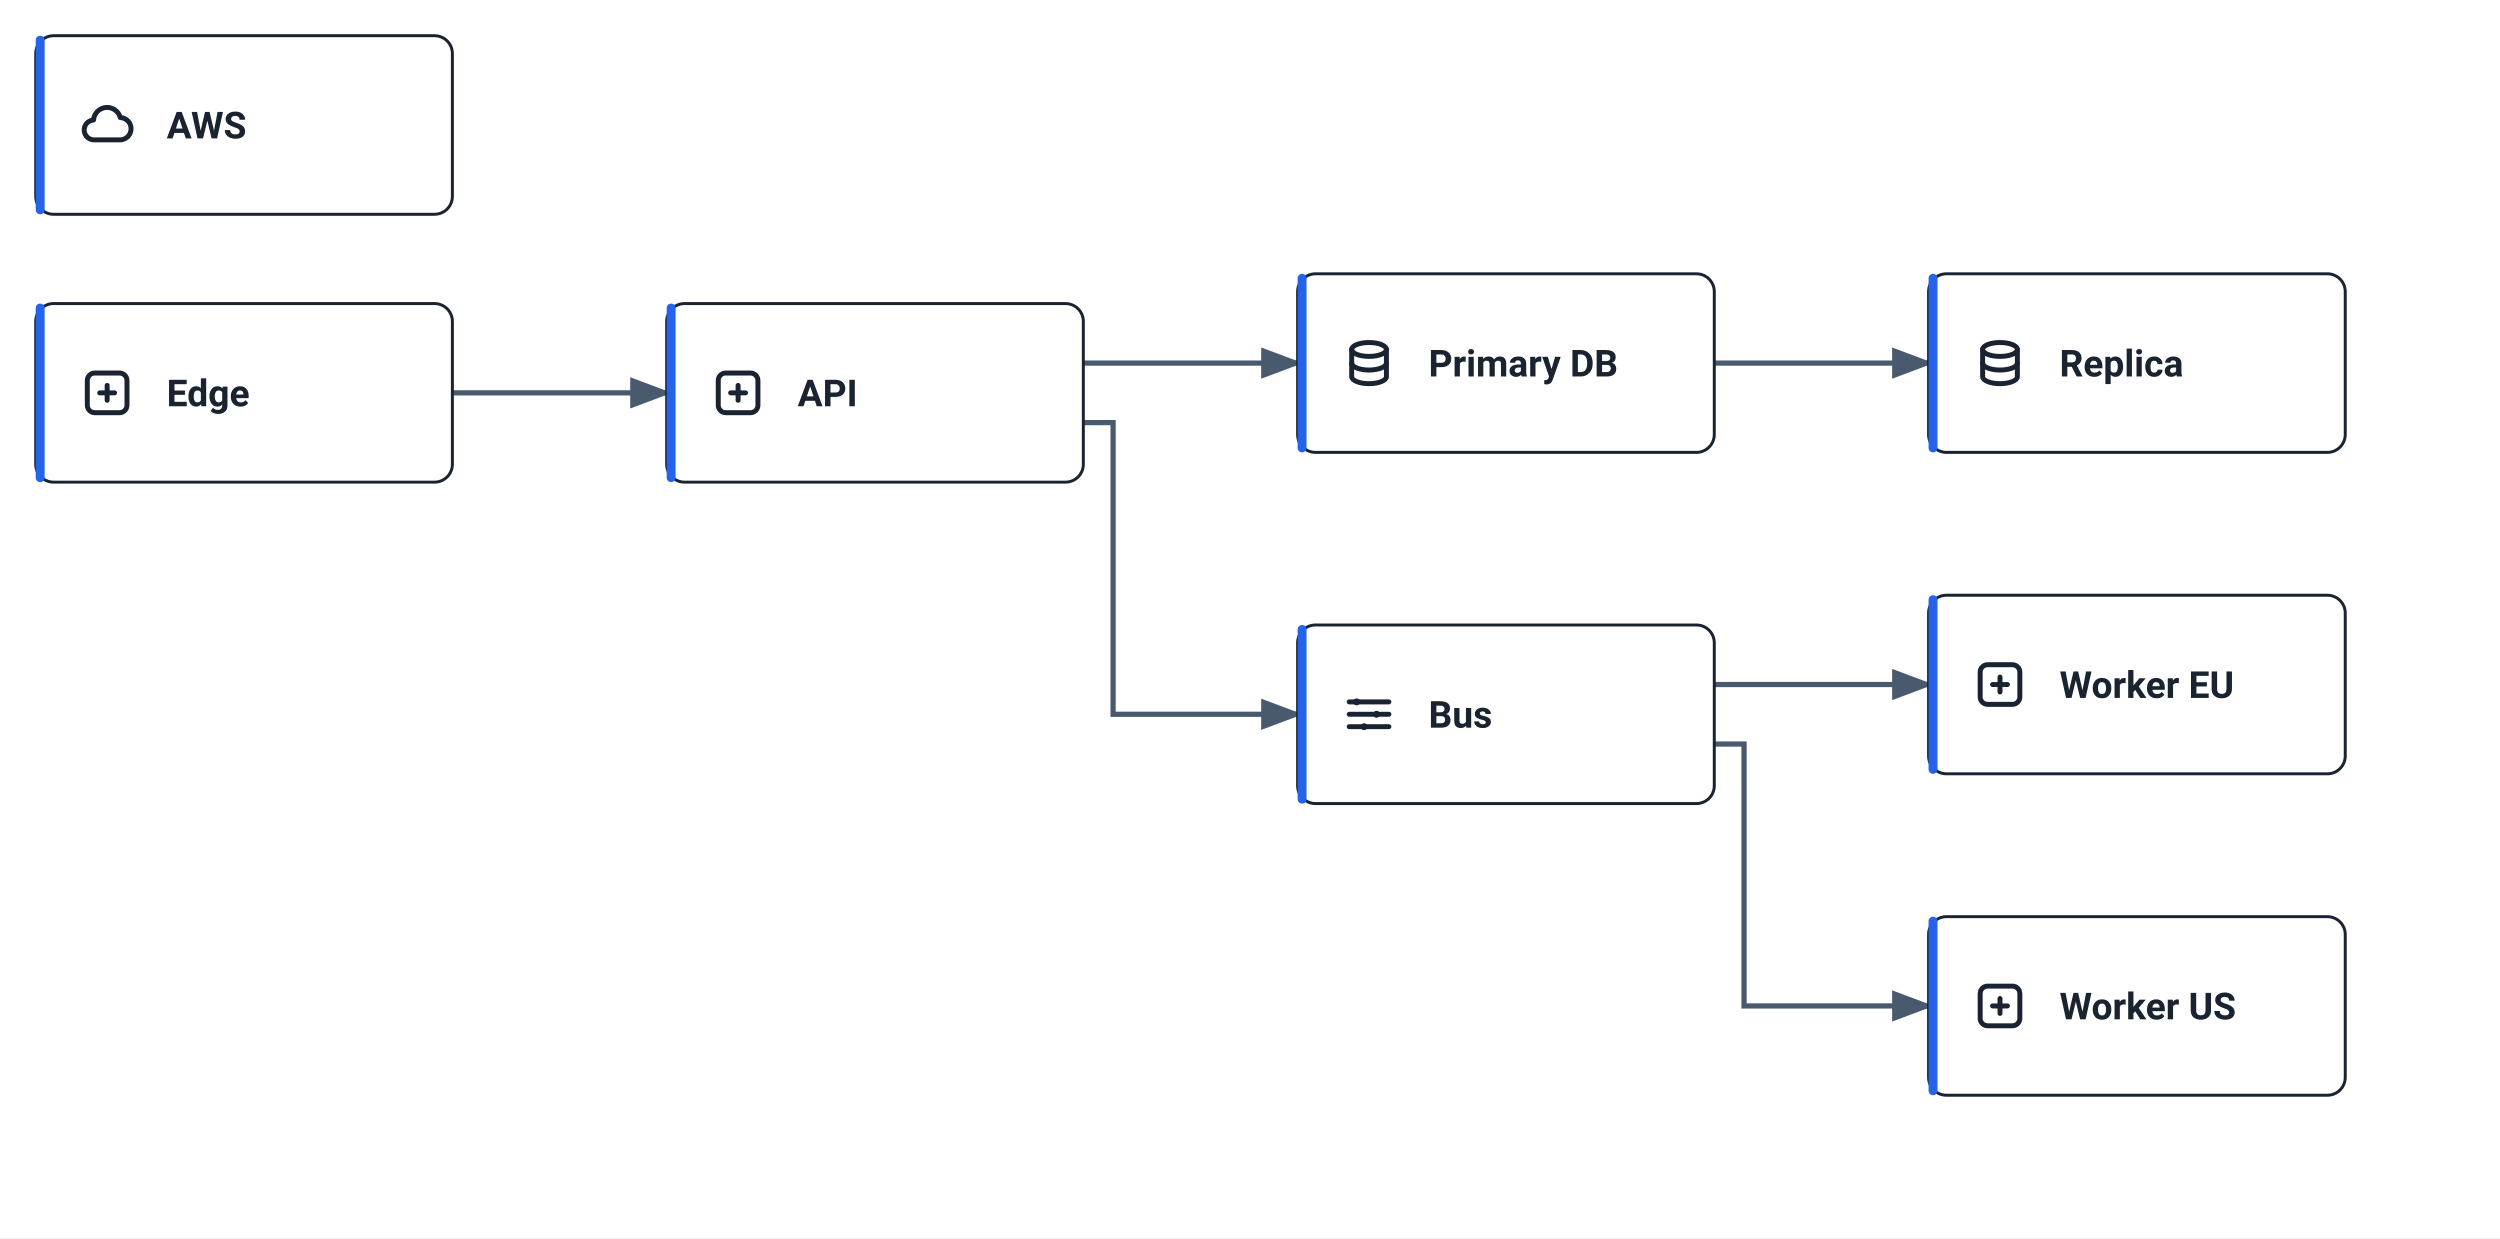
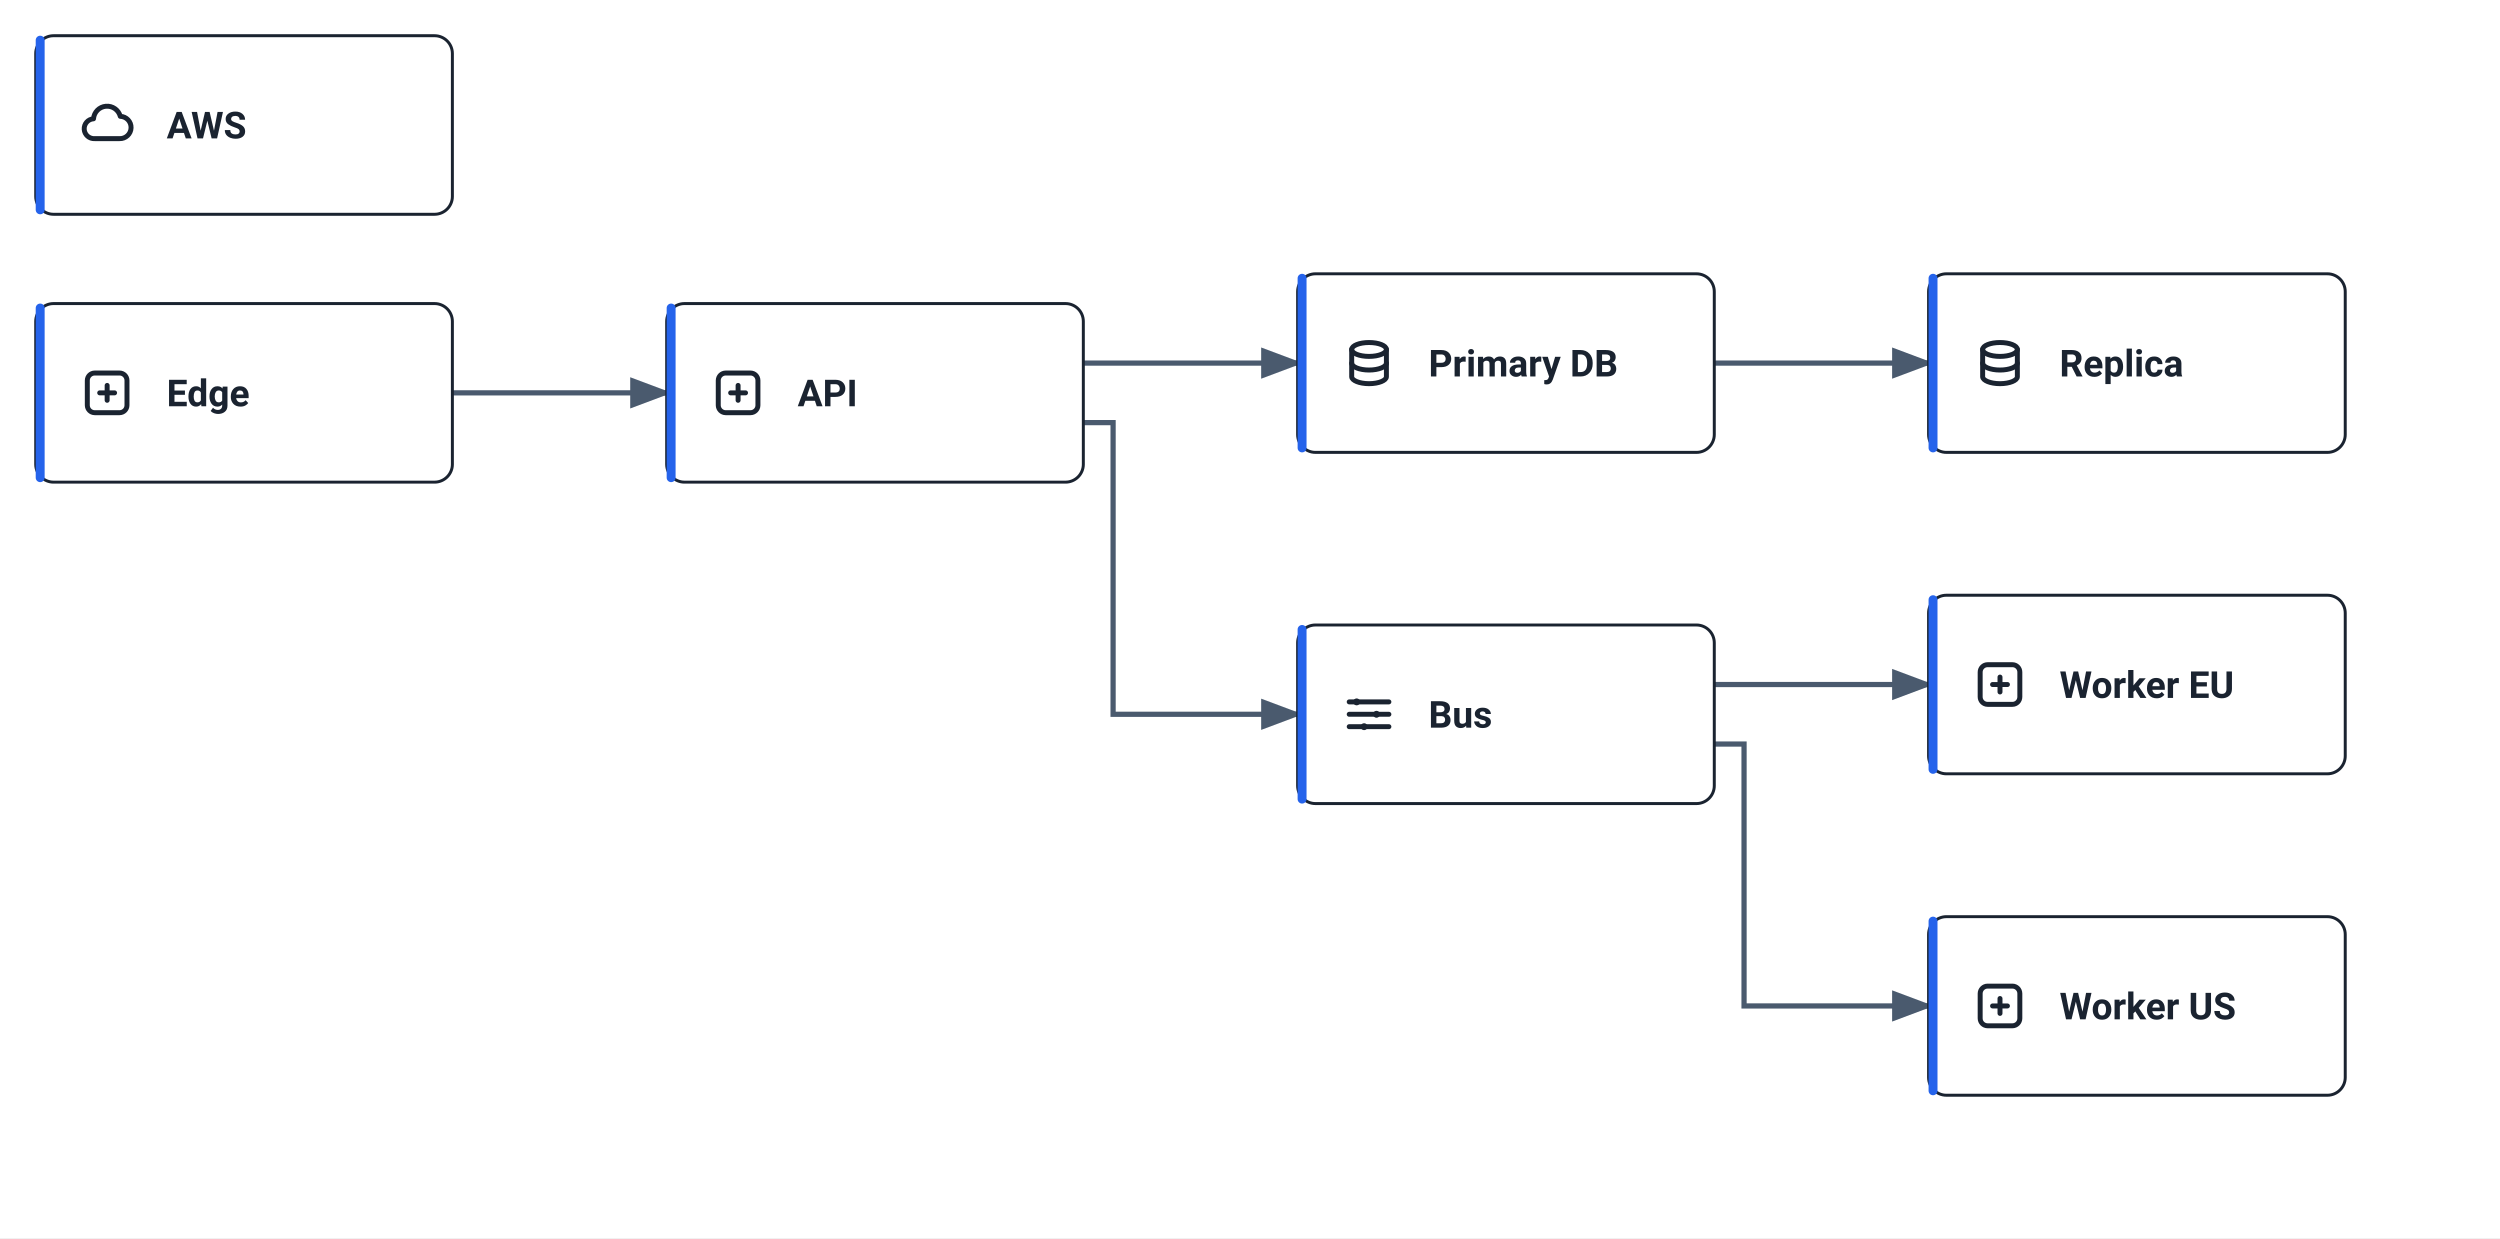
<svg xmlns="http://www.w3.org/2000/svg" width="840" height="416" viewBox="0 0 840 416" role="img">
  <rect width="840" height="416" fill="#FFFFFF" />
  <defs>
    <marker id="a-V3" viewBox="0 0 8 6" refX="7" refY="3" markerWidth="8" markerHeight="6" orient="auto-start-reverse">
      <polygon points="0,0 8,3 0,6" fill="#4A5A6E" />
    </marker>
  </defs>
  <path d="M364 122 L436 122" fill="none" stroke="#4A5A6E" stroke-width="1.75" marker-end="url(#a-V3)" />
  <path d="M364 142 L374 142 L374 240 L436 240" fill="none" stroke="#4A5A6E" stroke-width="1.75" marker-end="url(#a-V3)" />
  <path d="M576 230 L648 230" fill="none" stroke="#4A5A6E" stroke-width="1.75" marker-end="url(#a-V3)" />
  <path d="M576 250 L586 250 L586 338 L648 338" fill="none" stroke="#4A5A6E" stroke-width="1.75" marker-end="url(#a-V3)" />
  <path d="M576 122 L648 122" fill="none" stroke="#4A5A6E" stroke-width="1.75" marker-end="url(#a-V3)" />
  <path d="M152 132 L224 132" fill="none" stroke="#4A5A6E" stroke-width="1.75" marker-end="url(#a-V3)" />
  <g>
    <rect x="224" y="102" width="140" height="60" rx="6" fill="#FFFFFF" stroke="#1A2330" stroke-width="1" />
    <rect x="224" y="102" width="3" height="60" rx="1.5" fill="#2563EB" />
    <g transform="translate(248,132) scale(0.833) translate(-12,-12)" color="#1A2330">
      <g fill="none" stroke="currentColor" stroke-width="2" stroke-linecap="round" stroke-linejoin="round">
        <rect x="4" y="4" width="16" height="16" rx="3" />
        <path d="M9 12h6M12 9v6" />
      </g>
    </g>
    <text x="268" y="136.5" font-family="-apple-system,BlinkMacSystemFont,'Segoe UI',Roboto,Helvetica,Arial,'Noto Sans',sans-serif" font-size="12.5" font-weight="600" fill="#1A2330">API</text>
  </g>
  <g>
    <rect x="12" y="12" width="140" height="60" rx="6" fill="#FFFFFF" stroke="#1A2330" stroke-width="1" />
    <rect x="12" y="12" width="3" height="60" rx="1.5" fill="#2563EB" />
    <g transform="translate(36,42) scale(0.833) translate(-12,-12)" color="#1A2330">
      <g fill="none" stroke="currentColor" stroke-width="2" stroke-linecap="round" stroke-linejoin="round">
-         <path d="M7 18a4 4 0 01-.5-8A5.5 5.5 0 0117.3 9 3.5 3.5 0 0117 18z" />
+         <path d="M7 17.5a4 4 0 01-.5-8A5.5 5.5 0 0117.3 8.5 3.5 3.5 0 0117 17.5z" />
      </g>
    </g>
    <text x="56" y="46.5" font-family="-apple-system,BlinkMacSystemFont,'Segoe UI',Roboto,Helvetica,Arial,'Noto Sans',sans-serif" font-size="12.5" font-weight="600" fill="#1A2330">AWS</text>
  </g>
  <g>
    <rect x="436" y="210" width="140" height="60" rx="6" fill="#FFFFFF" stroke="#1A2330" stroke-width="1" />
    <rect x="436" y="210" width="3" height="60" rx="1.5" fill="#2563EB" />
    <g transform="translate(460,240) scale(0.833) translate(-12,-12)" color="#1A2330">
      <g fill="none" stroke="currentColor" stroke-width="2" stroke-linecap="round" stroke-linejoin="round">
        <path d="M4 7h16M4 12h16M4 17h16" />
        <g stroke="none" fill="currentColor">
          <circle cx="7" cy="7" r="1.4" />
          <circle cx="15" cy="12" r="1.4" />
          <circle cx="10" cy="17" r="1.4" />
        </g>
      </g>
    </g>
    <text x="480" y="244.5" font-family="-apple-system,BlinkMacSystemFont,'Segoe UI',Roboto,Helvetica,Arial,'Noto Sans',sans-serif" font-size="12.5" font-weight="600" fill="#1A2330">Bus</text>
  </g>
  <g>
    <rect x="12" y="102" width="140" height="60" rx="6" fill="#FFFFFF" stroke="#1A2330" stroke-width="1" />
    <rect x="12" y="102" width="3" height="60" rx="1.5" fill="#2563EB" />
    <g transform="translate(36,132) scale(0.833) translate(-12,-12)" color="#1A2330">
      <g fill="none" stroke="currentColor" stroke-width="2" stroke-linecap="round" stroke-linejoin="round">
        <rect x="4" y="4" width="16" height="16" rx="3" />
        <path d="M9 12h6M12 9v6" />
      </g>
    </g>
    <text x="56" y="136.5" font-family="-apple-system,BlinkMacSystemFont,'Segoe UI',Roboto,Helvetica,Arial,'Noto Sans',sans-serif" font-size="12.5" font-weight="600" fill="#1A2330">Edge</text>
  </g>
  <g>
    <rect x="436" y="92" width="140" height="60" rx="6" fill="#FFFFFF" stroke="#1A2330" stroke-width="1" />
    <rect x="436" y="92" width="3" height="60" rx="1.5" fill="#2563EB" />
    <g transform="translate(460,122) scale(0.833) translate(-12,-12)" color="#1A2330">
      <g fill="none" stroke="currentColor" stroke-width="2" stroke-linecap="round" stroke-linejoin="round">
        <ellipse cx="12" cy="6.5" rx="7" ry="2.8" />
        <path d="M5 6.5v11c0 1.5 3.1 2.8 7 2.8s7-1.3 7-2.8v-11" />
        <path d="M5 12c0 1.5 3.1 2.8 7 2.8s7-1.3 7-2.8" />
      </g>
    </g>
    <text x="480" y="126.5" font-family="-apple-system,BlinkMacSystemFont,'Segoe UI',Roboto,Helvetica,Arial,'Noto Sans',sans-serif" font-size="12.5" font-weight="600" fill="#1A2330">Primary DB</text>
  </g>
  <g>
    <rect x="648" y="92" width="140" height="60" rx="6" fill="#FFFFFF" stroke="#1A2330" stroke-width="1" />
    <rect x="648" y="92" width="3" height="60" rx="1.5" fill="#2563EB" />
    <g transform="translate(672,122) scale(0.833) translate(-12,-12)" color="#1A2330">
      <g fill="none" stroke="currentColor" stroke-width="2" stroke-linecap="round" stroke-linejoin="round">
        <ellipse cx="12" cy="6.5" rx="7" ry="2.8" />
        <path d="M5 6.5v11c0 1.5 3.1 2.8 7 2.8s7-1.3 7-2.8v-11" />
        <path d="M5 12c0 1.5 3.1 2.8 7 2.8s7-1.3 7-2.8" />
      </g>
    </g>
    <text x="692" y="126.5" font-family="-apple-system,BlinkMacSystemFont,'Segoe UI',Roboto,Helvetica,Arial,'Noto Sans',sans-serif" font-size="12.5" font-weight="600" fill="#1A2330">Replica</text>
  </g>
  <g>
    <rect x="648" y="200" width="140" height="60" rx="6" fill="#FFFFFF" stroke="#1A2330" stroke-width="1" />
    <rect x="648" y="200" width="3" height="60" rx="1.5" fill="#2563EB" />
    <g transform="translate(672,230) scale(0.833) translate(-12,-12)" color="#1A2330">
      <g fill="none" stroke="currentColor" stroke-width="2" stroke-linecap="round" stroke-linejoin="round">
        <rect x="4" y="4" width="16" height="16" rx="3" />
        <path d="M9 12h6M12 9v6" />
      </g>
    </g>
    <text x="692" y="234.5" font-family="-apple-system,BlinkMacSystemFont,'Segoe UI',Roboto,Helvetica,Arial,'Noto Sans',sans-serif" font-size="12.5" font-weight="600" fill="#1A2330">Worker EU</text>
  </g>
  <g>
    <rect x="648" y="308" width="140" height="60" rx="6" fill="#FFFFFF" stroke="#1A2330" stroke-width="1" />
    <rect x="648" y="308" width="3" height="60" rx="1.5" fill="#2563EB" />
    <g transform="translate(672,338) scale(0.833) translate(-12,-12)" color="#1A2330">
      <g fill="none" stroke="currentColor" stroke-width="2" stroke-linecap="round" stroke-linejoin="round">
        <rect x="4" y="4" width="16" height="16" rx="3" />
        <path d="M9 12h6M12 9v6" />
      </g>
    </g>
    <text x="692" y="342.5" font-family="-apple-system,BlinkMacSystemFont,'Segoe UI',Roboto,Helvetica,Arial,'Noto Sans',sans-serif" font-size="12.5" font-weight="600" fill="#1A2330">Worker US</text>
  </g>
</svg>
